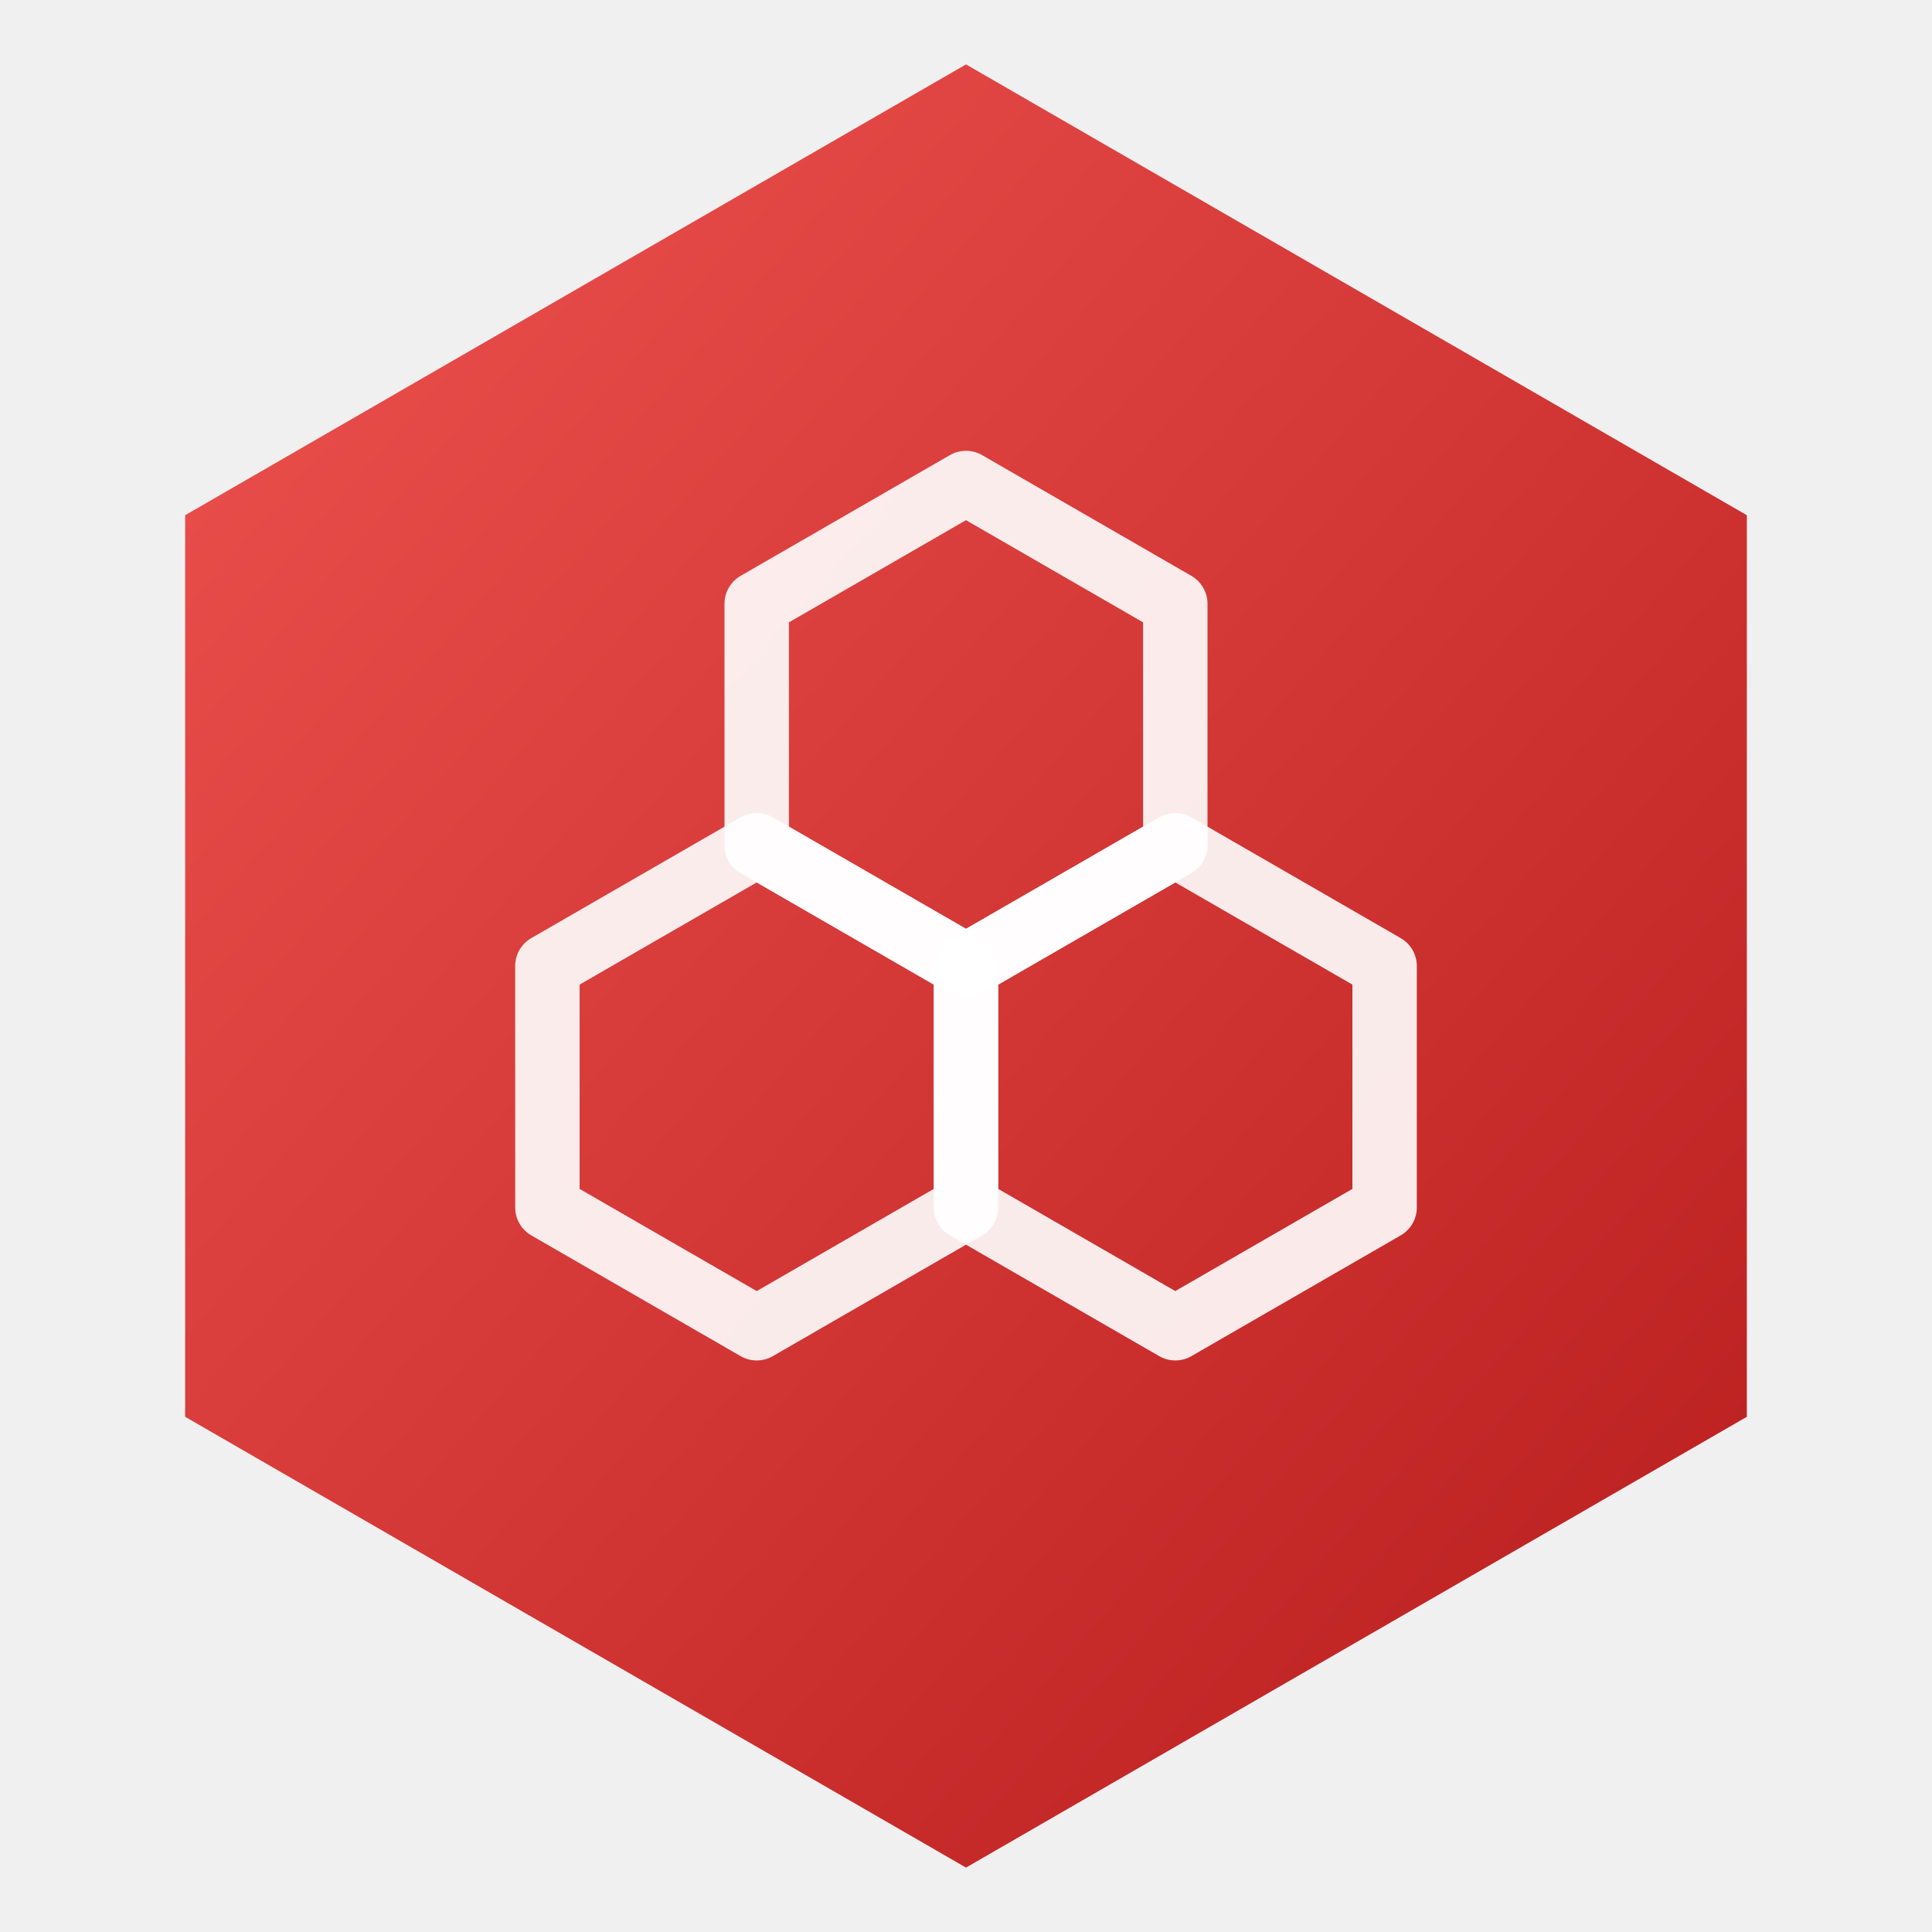
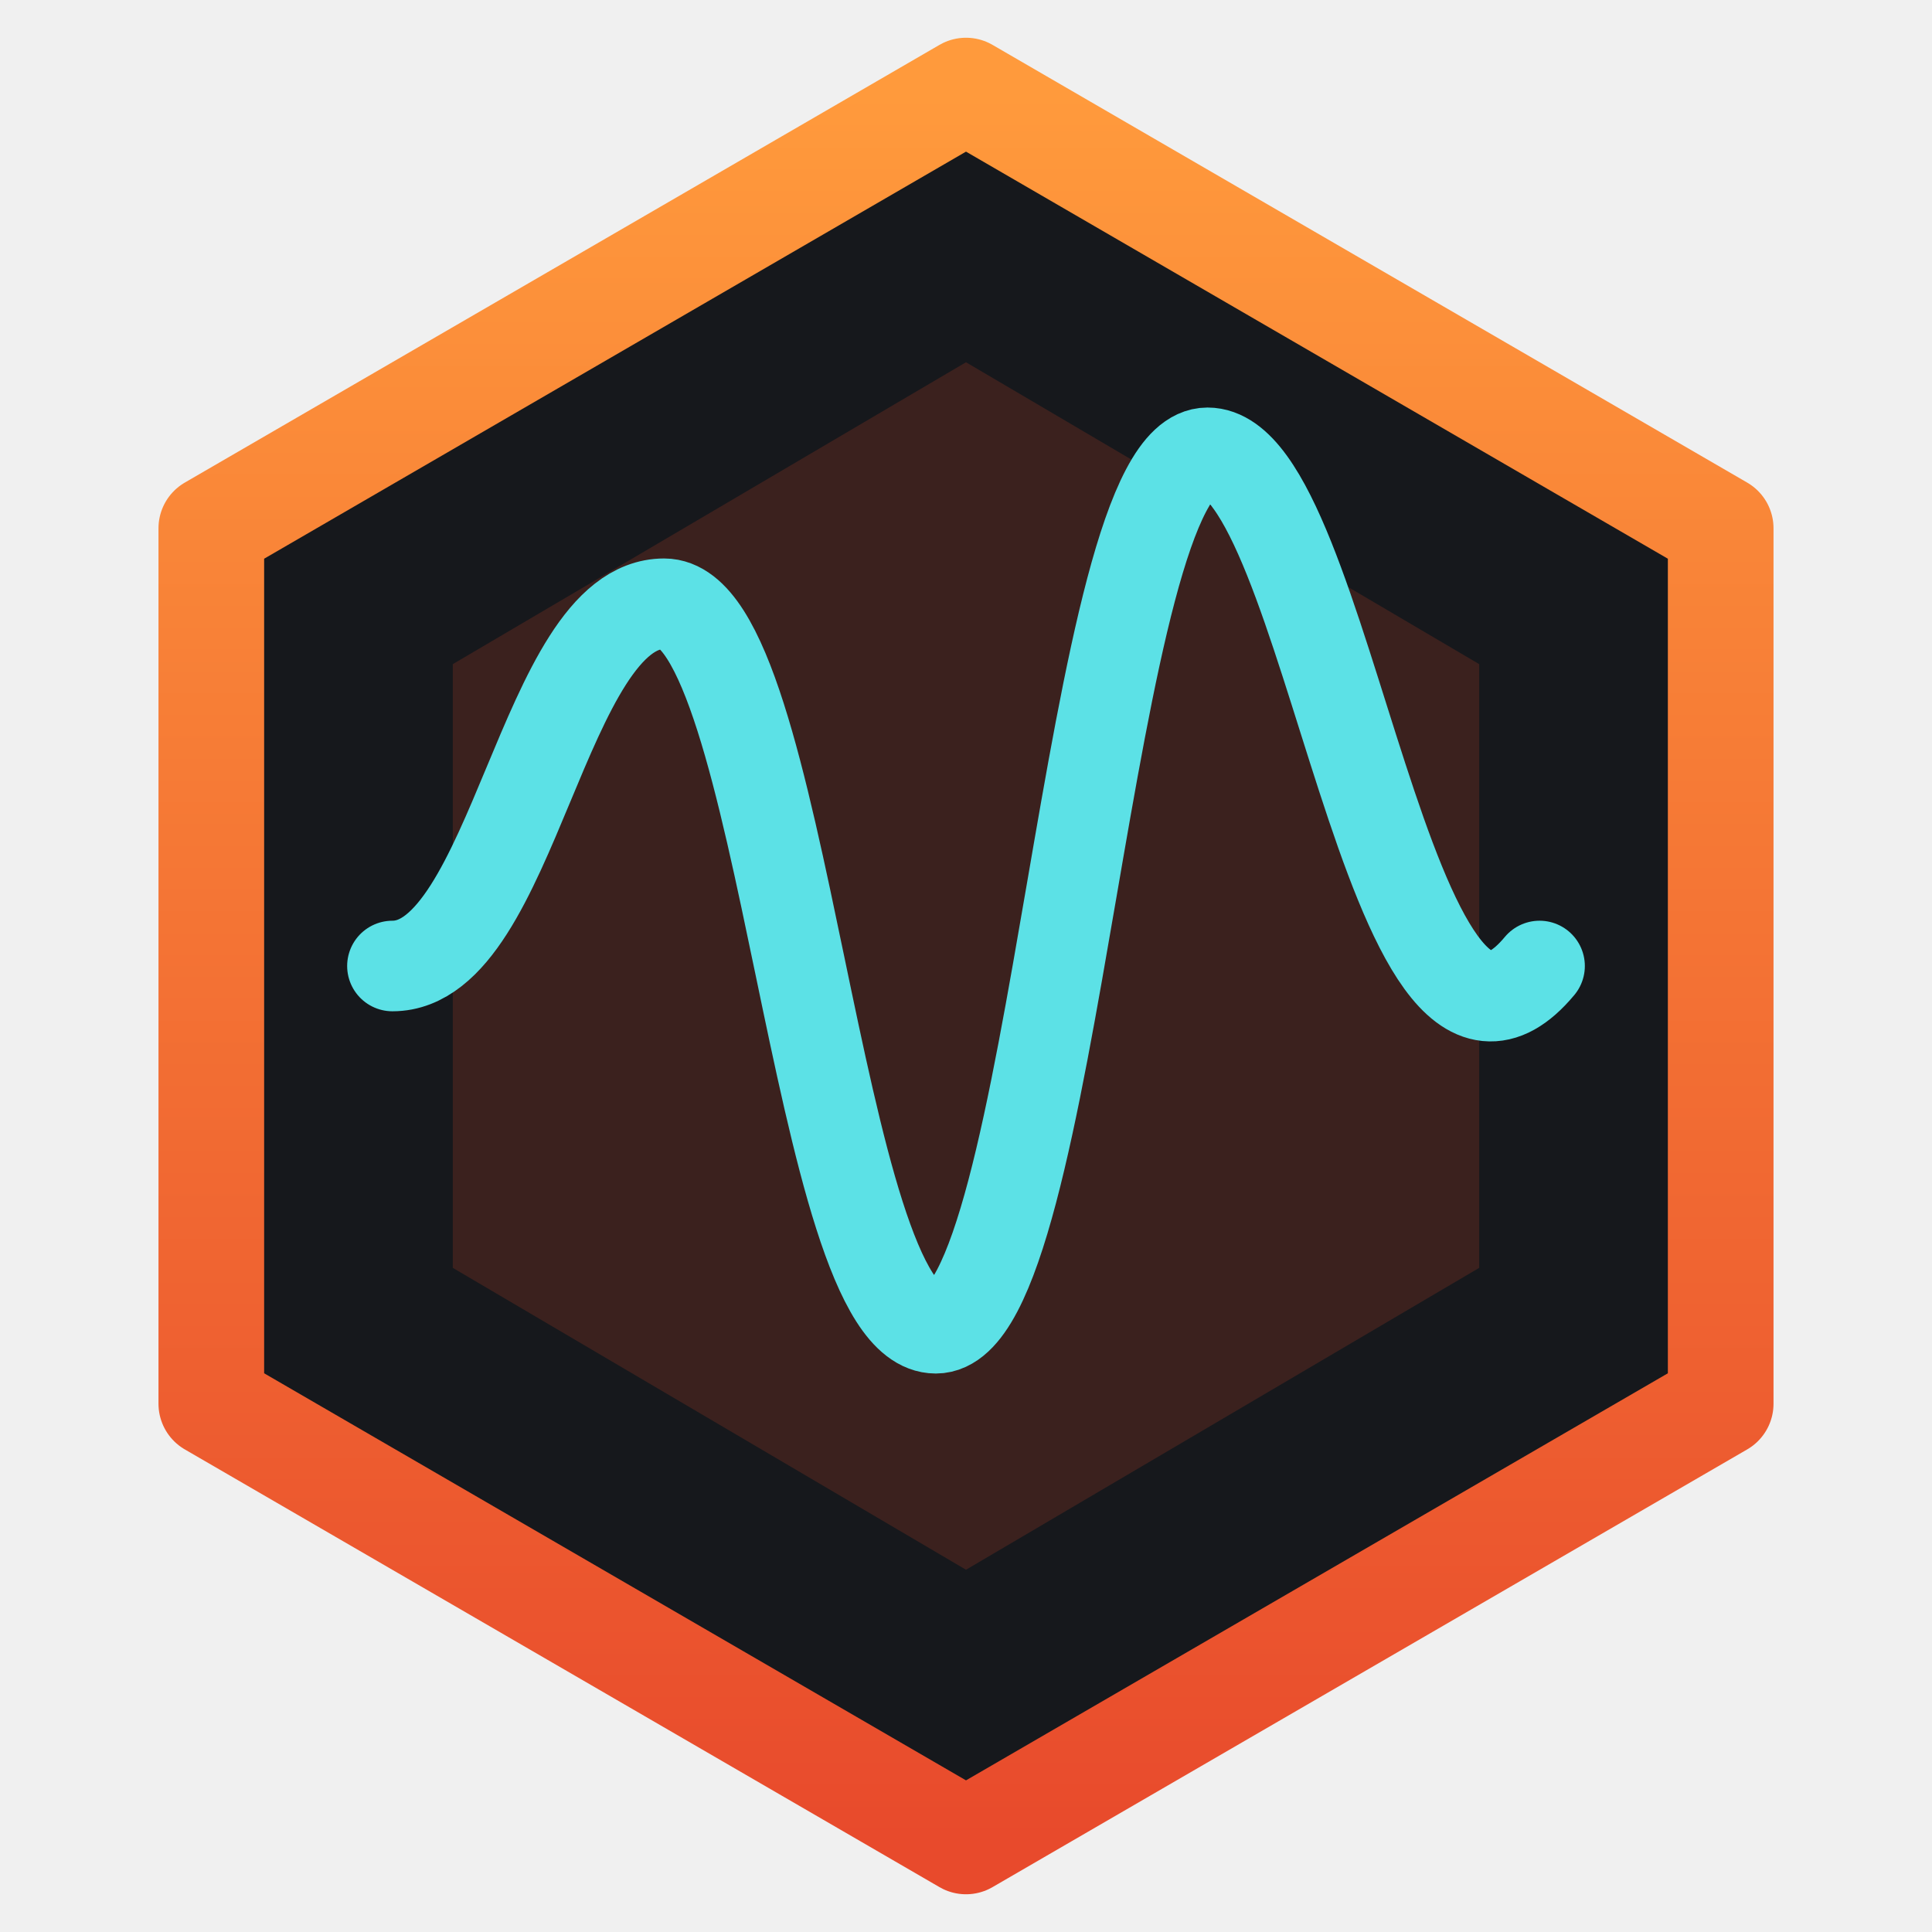
- <svg xmlns="http://www.w3.org/2000/svg" viewBox="0 0 120 120" width="120" height="120">
+ <svg xmlns="http://www.w3.org/2000/svg" viewBox="0 0 128 128" width="128" height="128">
  <defs>
-     <linearGradient id="g" x1="0" y1="0" x2="1" y2="1">
-       <stop offset="0" stop-color="#EF5350" />
-       <stop offset="1" stop-color="#B71C1C" />
+     <linearGradient id="ember" x1="0" y1="0" x2="0" y2="1">
+       <stop offset="0" stop-color="#ff9a3c" />
+       <stop offset="1" stop-color="#e84a2c" />
    </linearGradient>
  </defs>
-   <polygon points="60,4 108.5,32 108.5,88 60,116 11.5,88 11.5,32" fill="url(#g)" />
-   <g fill="none" stroke="#FFFFFF" stroke-opacity="0.9" stroke-width="4" stroke-linejoin="round">
-     <polygon points="60,30 73,37.5 73,52.5 60,60 47,52.5 47,37.5" />
-     <polygon points="47,52.5 60,60 60,75 47,82.5 34,75 34,60" />
-     <polygon points="73,52.5 86,60 86,75 73,82.5 60,75 60,60" />
-   </g>
+   <polygon points="64,6 114,35 114,93 64,122 14,93 14,35" fill="#16181c" stroke="url(#ember)" stroke-width="7" stroke-linejoin="round" />
+   <polygon points="64,24 98,44 98,84 64,104 30,84 30,44" fill="#e84a2c" fill-opacity="0.18" />
+   <path d="M26 64 C 34 64, 36 40, 44 40 S 54 88, 62 88 S 72 30, 80 30 S 92 76, 102 64" fill="none" stroke="#5ce1e6" stroke-width="6" stroke-linecap="round" />
</svg>
